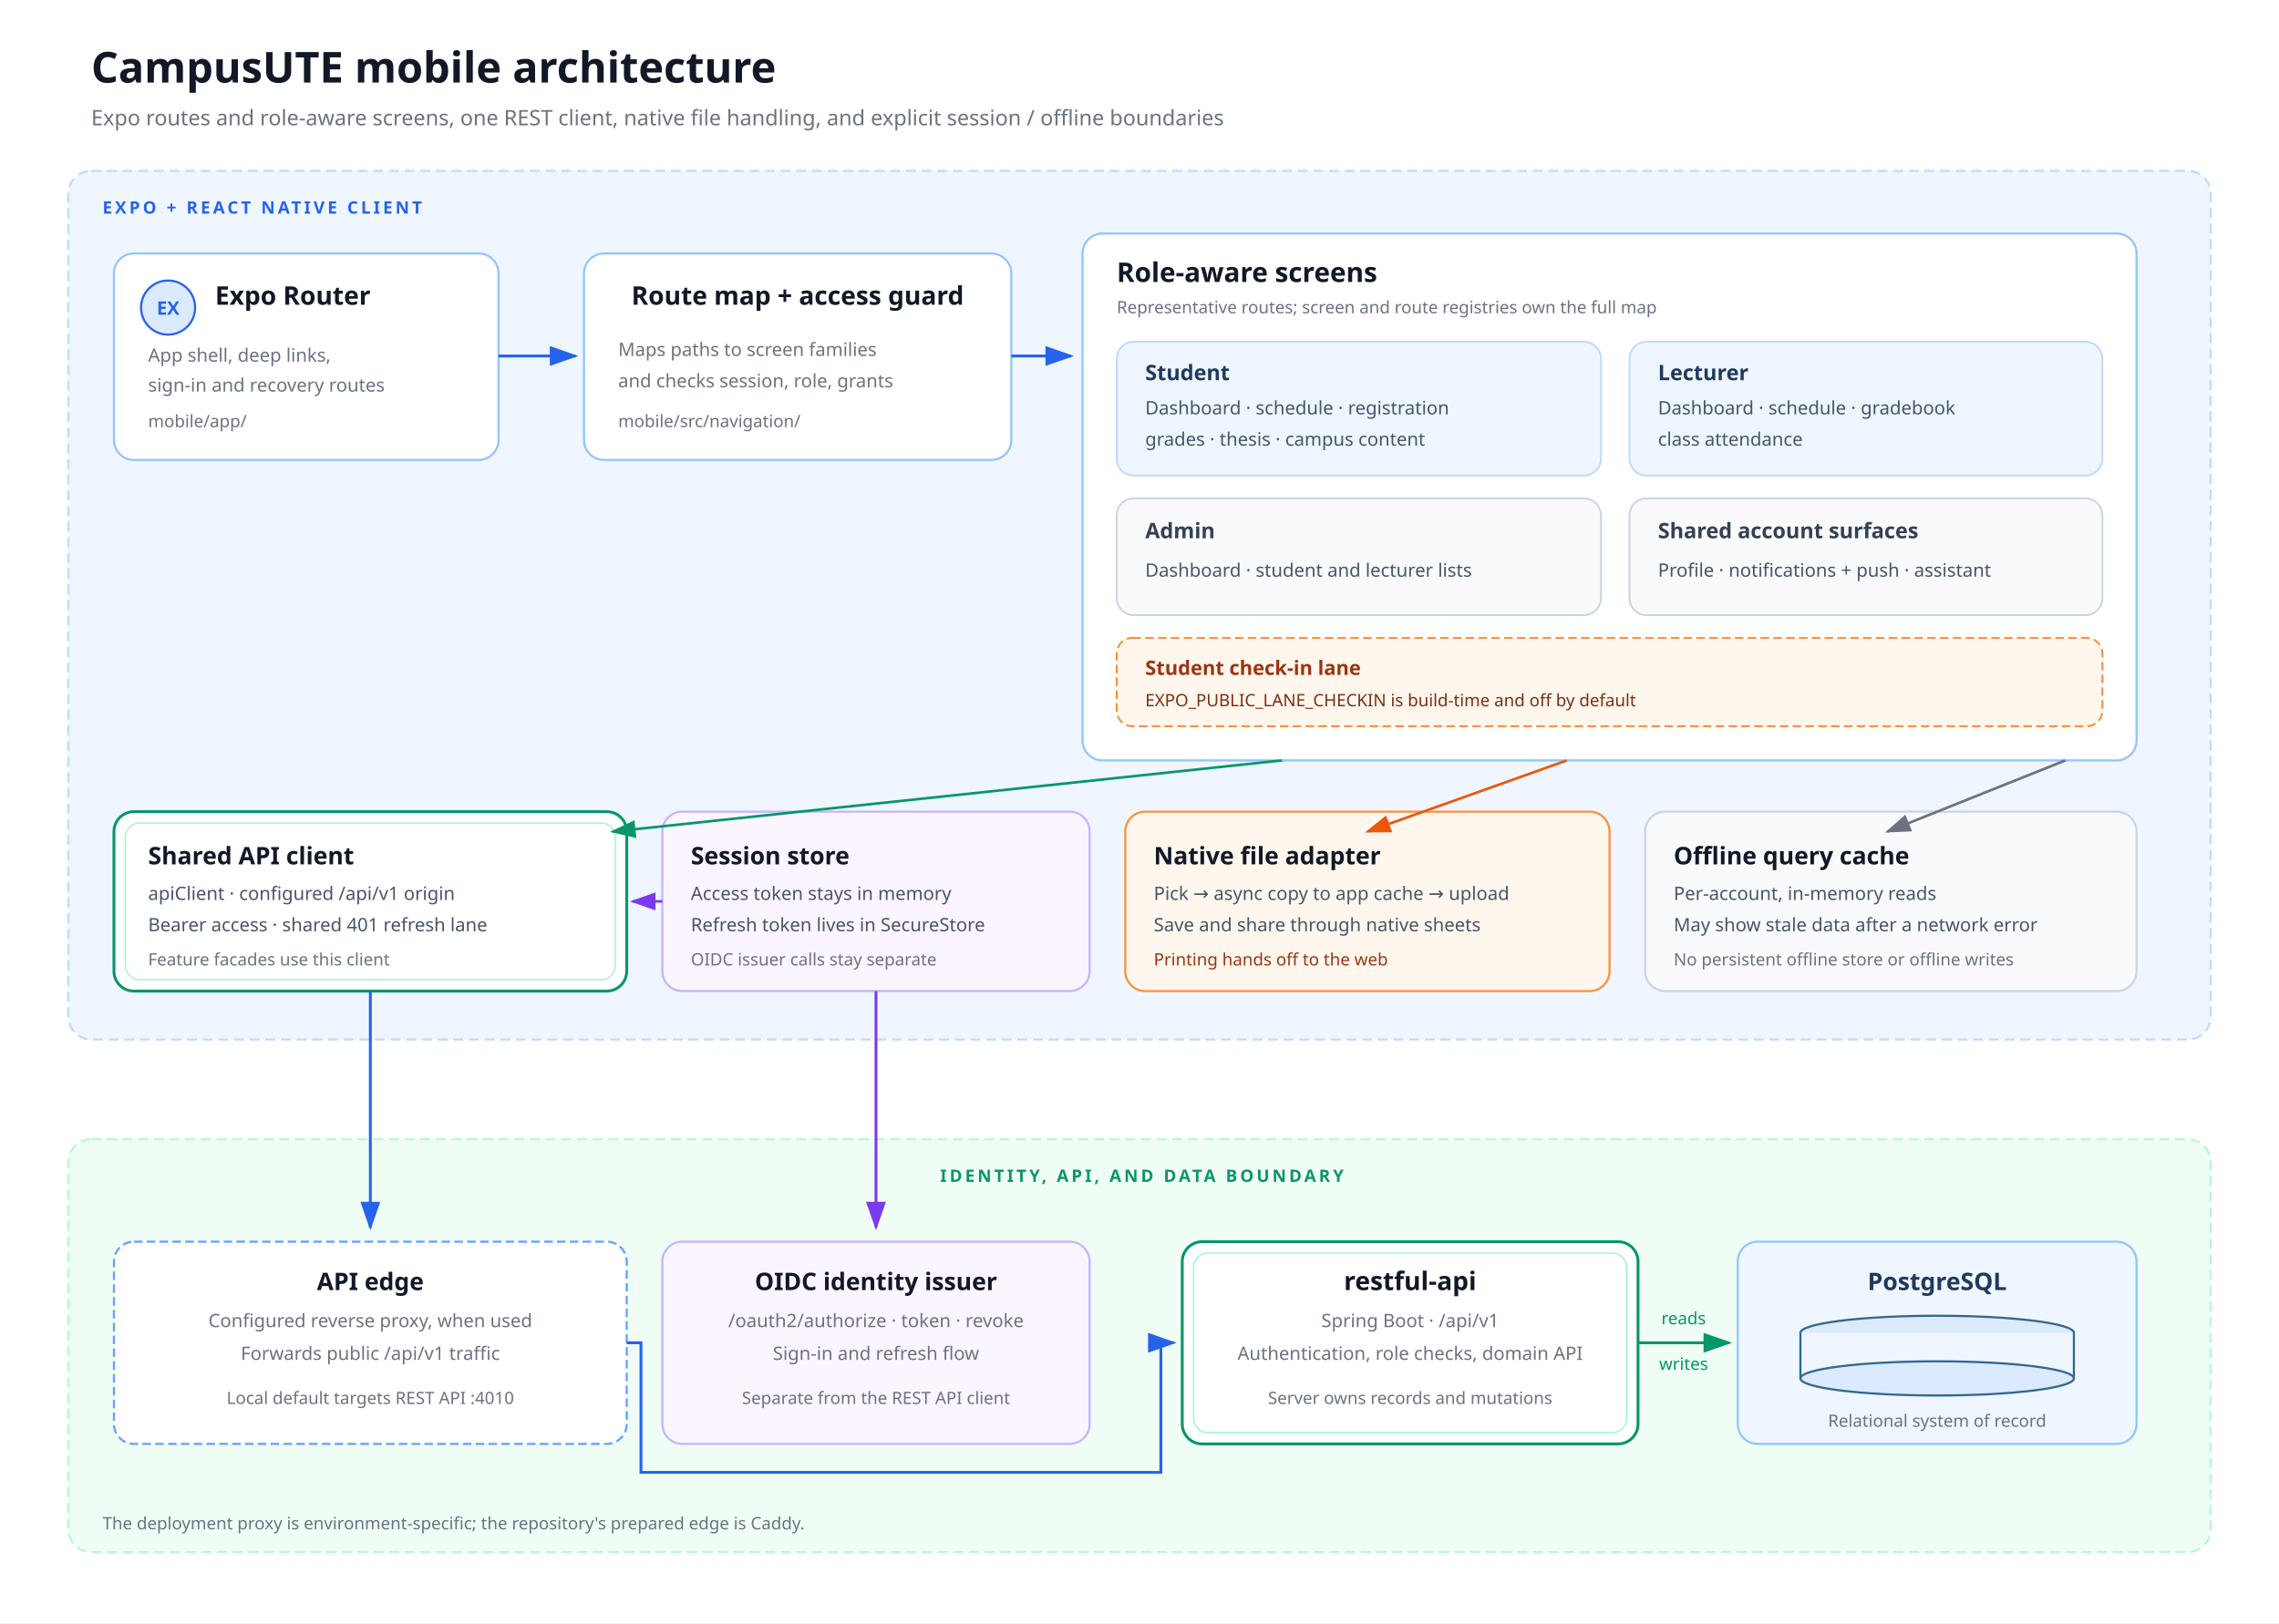
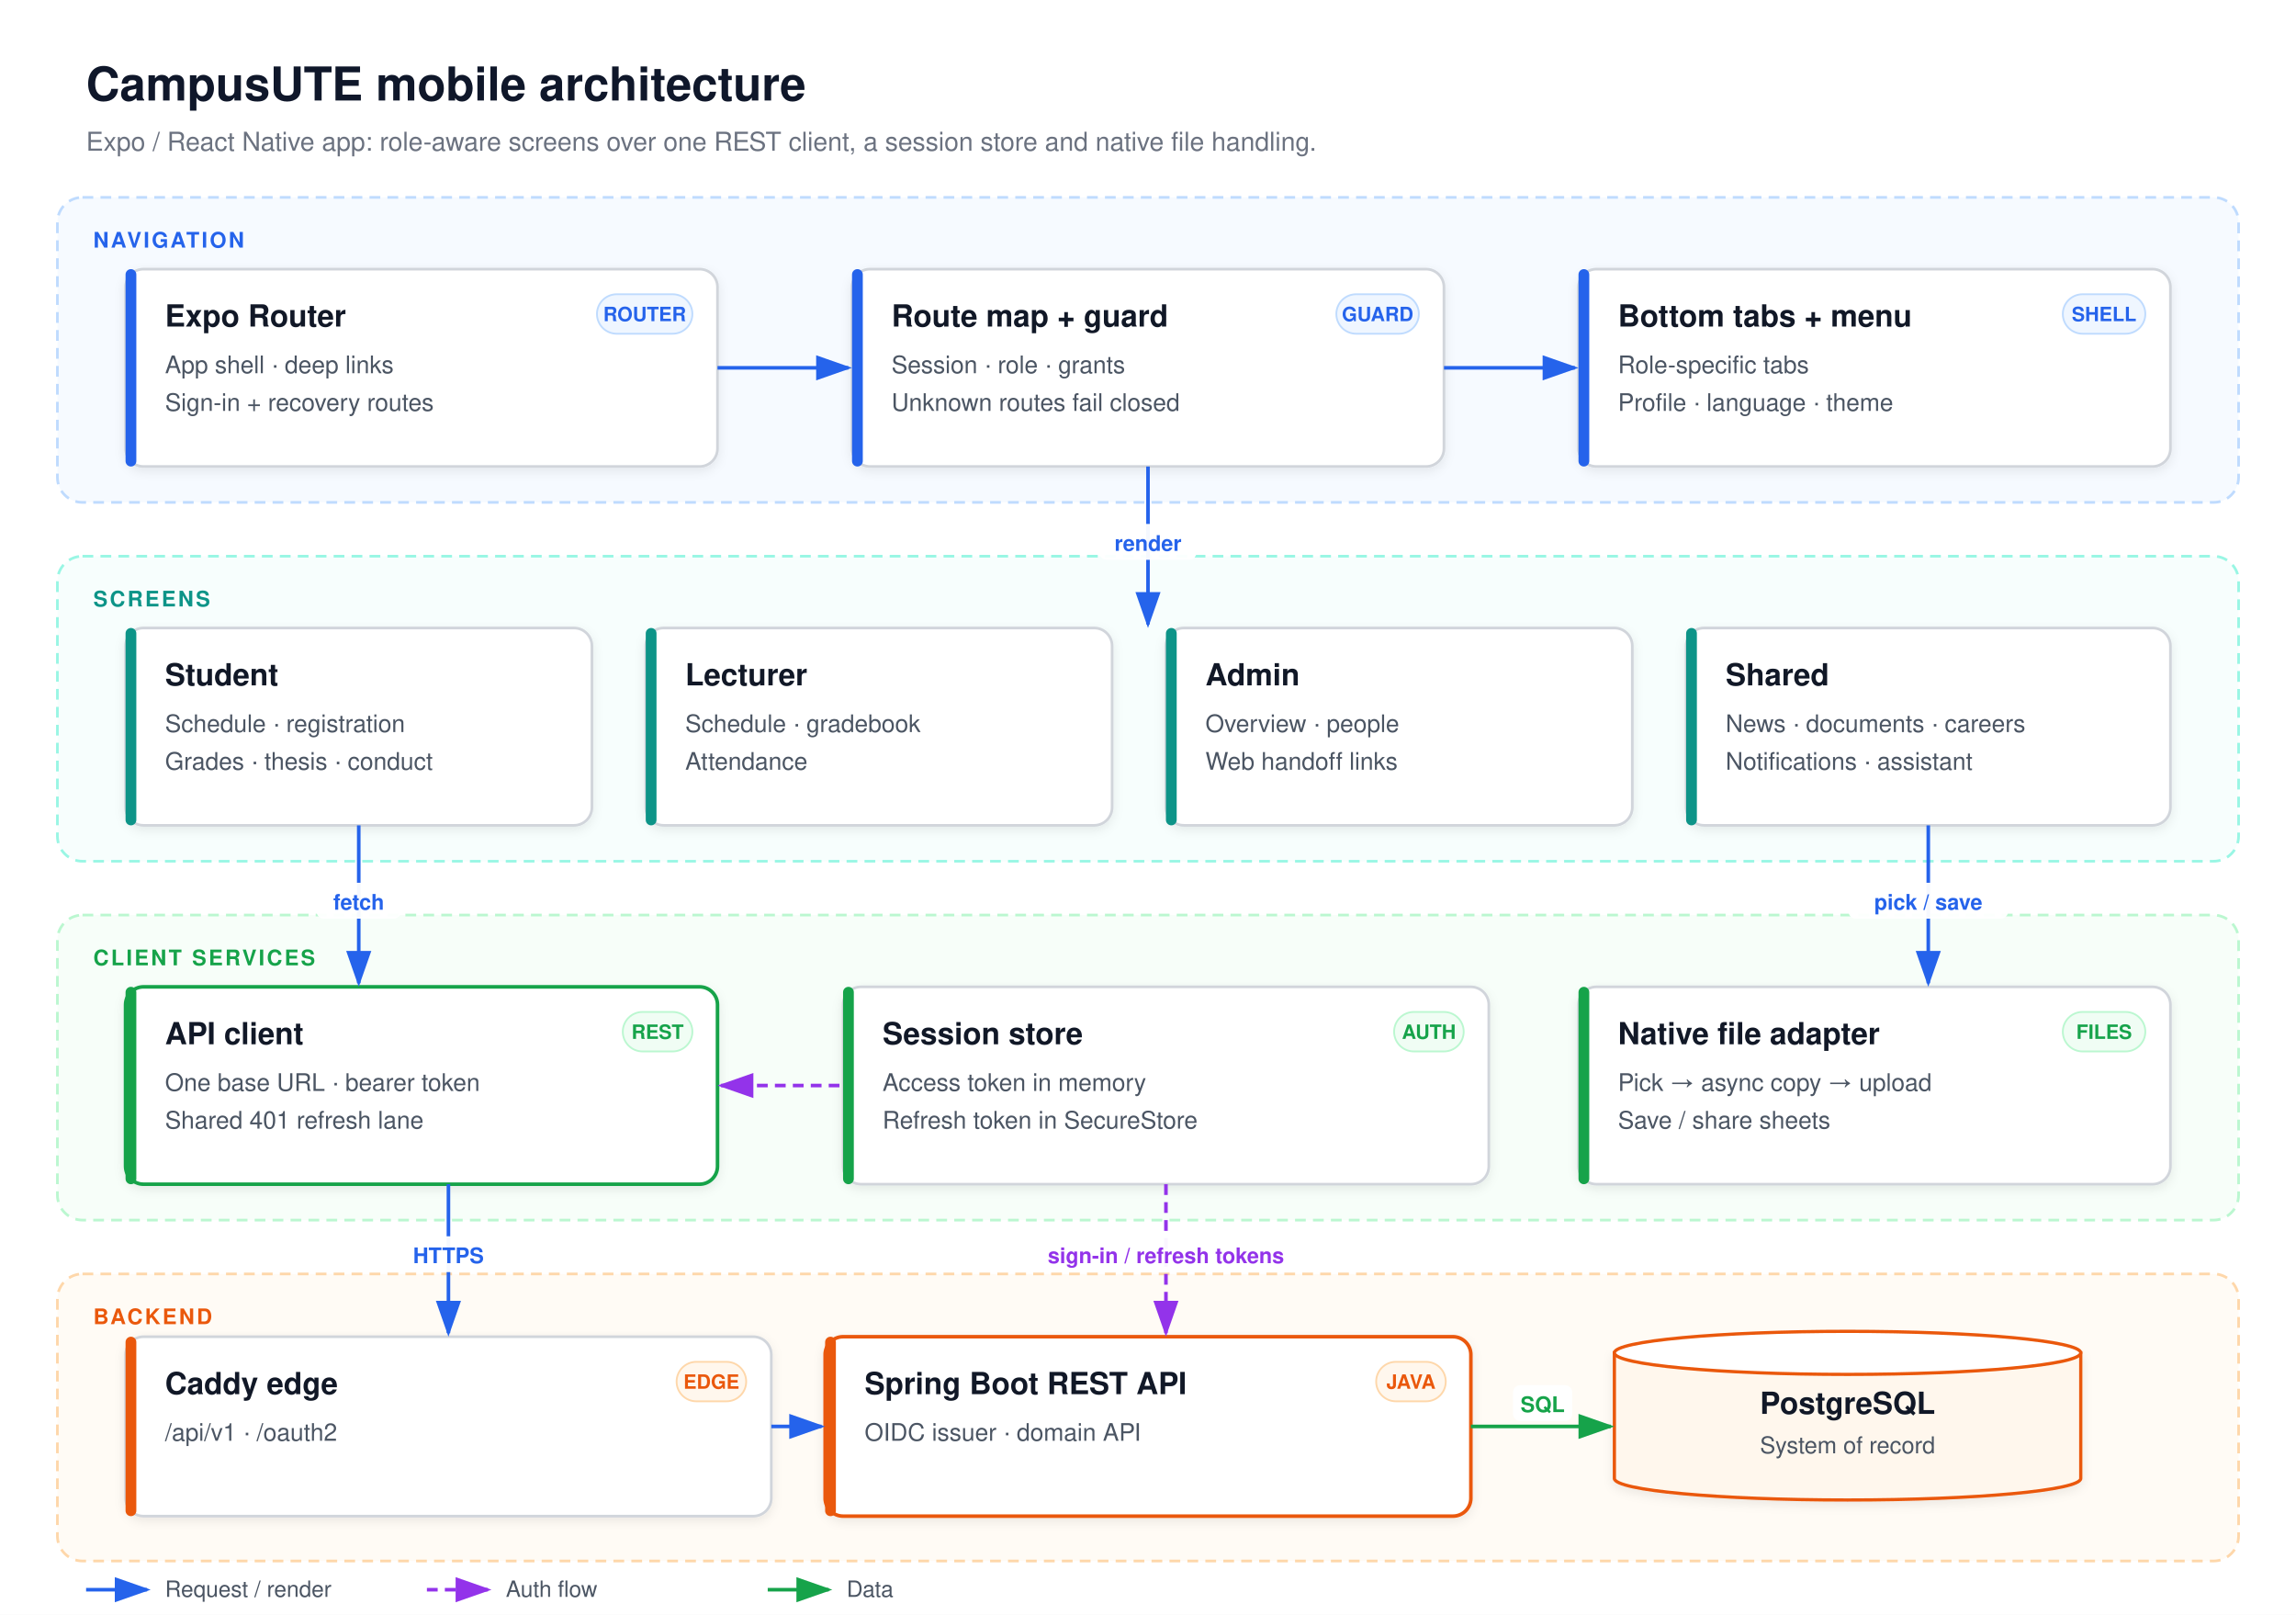
- <svg xmlns="http://www.w3.org/2000/svg" viewBox="0 0 1600 1140" width="1600" height="1140" role="img" aria-labelledby="title desc">
-   <style>
-     text { font-family: sans-serif; }
-   </style>
+ <svg xmlns="http://www.w3.org/2000/svg" viewBox="0 0 1280 900" width="1280" height="900">
+   <style>text{font-family:'Segoe UI', 'Helvetica Neue', Helvetica, Arial, sans-serif;}</style>
  <defs>
-     <marker id="arrow-blue" markerWidth="10" markerHeight="7" refX="9" refY="3.5" orient="auto">
+     <filter id="sh" x="-5%" y="-5%" width="110%" height="120%">
+       <feDropShadow dx="0" dy="2" stdDeviation="3" flood-color="#0f172a" flood-opacity="0.08" />
+     </filter>
+     <marker id="a-blue" markerWidth="10" markerHeight="7" refX="9" refY="3.5" orient="auto">
      <polygon points="0 0, 10 3.5, 0 7" fill="#2563eb" />
    </marker>
-     <marker id="arrow-green" markerWidth="10" markerHeight="7" refX="9" refY="3.5" orient="auto">
-       <polygon points="0 0, 10 3.5, 0 7" fill="#059669" />
+     <marker id="a-green" markerWidth="10" markerHeight="7" refX="9" refY="3.5" orient="auto">
+       <polygon points="0 0, 10 3.5, 0 7" fill="#16a34a" />
    </marker>
-     <marker id="arrow-orange" markerWidth="10" markerHeight="7" refX="9" refY="3.5" orient="auto">
+     <marker id="a-purple" markerWidth="10" markerHeight="7" refX="9" refY="3.5" orient="auto">
+       <polygon points="0 0, 10 3.5, 0 7" fill="#9333ea" />
+     </marker>
+     <marker id="a-orange" markerWidth="10" markerHeight="7" refX="9" refY="3.5" orient="auto">
      <polygon points="0 0, 10 3.5, 0 7" fill="#ea580c" />
    </marker>
-     <marker id="arrow-purple" markerWidth="10" markerHeight="7" refX="9" refY="3.5" orient="auto">
-       <polygon points="0 0, 10 3.5, 0 7" fill="#7c3aed" />
-     </marker>
-     <marker id="arrow-gray" markerWidth="10" markerHeight="7" refX="9" refY="3.5" orient="auto">
+     <marker id="a-gray" markerWidth="10" markerHeight="7" refX="9" refY="3.5" orient="auto">
      <polygon points="0 0, 10 3.5, 0 7" fill="#6b7280" />
    </marker>
  </defs>
-   <rect width="1600" height="1140" fill="#ffffff" />
-   <text x="64" y="58" fill="#111827" font-size="30" font-weight="700">CampusUTE mobile architecture</text>
-   <text x="64" y="88" fill="#6b7280" font-size="15">Expo routes and role-aware screens, one REST client, native file handling, and explicit session / offline boundaries</text>
-   <rect x="48" y="120" width="1504" height="610" rx="16" fill="#eff6ff" stroke="#bfdbfe" stroke-width="1.5" stroke-dasharray="7,4" />
-   <text x="72" y="150" fill="#2563eb" font-size="12" font-weight="700" letter-spacing="2">EXPO + REACT NATIVE CLIENT</text>
-   <rect x="80" y="178" width="270" height="145" rx="14" fill="#ffffff" stroke="#93c5fd" stroke-width="1.5" />
-   <circle cx="118" cy="216" r="19" fill="#dbeafe" stroke="#2563eb" stroke-width="1.5" />
-   <text x="118" y="221" text-anchor="middle" fill="#2563eb" font-size="13" font-weight="700">EX</text>
-   <text x="151" y="214" fill="#111827" font-size="18" font-weight="700">Expo Router</text>
-   <text x="104" y="254" fill="#6b7280" font-size="13">App shell, deep links,</text>
-   <text x="104" y="275" fill="#6b7280" font-size="13">sign-in and recovery routes</text>
-   <text x="104" y="300" fill="#6b7280" font-size="12">mobile/app/</text>
-   <rect x="410" y="178" width="300" height="145" rx="14" fill="#ffffff" stroke="#93c5fd" stroke-width="1.5" />
-   <text x="560" y="214" text-anchor="middle" fill="#111827" font-size="18" font-weight="700">Route map + access guard</text>
-   <text x="434" y="250" fill="#6b7280" font-size="13">Maps paths to screen families</text>
-   <text x="434" y="272" fill="#6b7280" font-size="13">and checks session, role, grants</text>
-   <text x="434" y="300" fill="#6b7280" font-size="12">mobile/src/navigation/</text>
-   <rect x="760" y="164" width="740" height="370" rx="14" fill="#ffffff" stroke="#93c5fd" stroke-width="1.5" />
-   <text x="784" y="198" fill="#111827" font-size="19" font-weight="700">Role-aware screens</text>
-   <text x="784" y="220" fill="#6b7280" font-size="12">Representative routes; screen and route registries own the full map</text>
-   <rect x="784" y="240" width="340" height="94" rx="12" fill="#eff6ff" stroke="#bfdbfe" stroke-width="1.3" />
-   <text x="804" y="267" fill="#1e3a5f" font-size="15" font-weight="700">Student</text>
-   <text x="804" y="291" fill="#475569" font-size="13">Dashboard · schedule · registration</text>
-   <text x="804" y="313" fill="#475569" font-size="13">grades · thesis · campus content</text>
-   <rect x="1144" y="240" width="332" height="94" rx="12" fill="#eff6ff" stroke="#bfdbfe" stroke-width="1.3" />
-   <text x="1164" y="267" fill="#1e3a5f" font-size="15" font-weight="700">Lecturer</text>
-   <text x="1164" y="291" fill="#475569" font-size="13">Dashboard · schedule · gradebook</text>
-   <text x="1164" y="313" fill="#475569" font-size="13">class attendance</text>
-   <rect x="784" y="350" width="340" height="82" rx="12" fill="#f8fafc" stroke="#cbd5e1" stroke-width="1.3" />
-   <text x="804" y="378" fill="#334155" font-size="15" font-weight="700">Admin</text>
-   <text x="804" y="405" fill="#475569" font-size="13">Dashboard · student and lecturer lists</text>
-   <rect x="1144" y="350" width="332" height="82" rx="12" fill="#f8fafc" stroke="#cbd5e1" stroke-width="1.3" />
-   <text x="1164" y="378" fill="#334155" font-size="15" font-weight="700">Shared account surfaces</text>
-   <text x="1164" y="405" fill="#475569" font-size="13">Profile · notifications + push · assistant</text>
-   <rect x="784" y="448" width="692" height="62" rx="11" fill="#fff7ed" stroke="#fb923c" stroke-width="1.4" stroke-dasharray="6,3" />
-   <text x="804" y="474" fill="#9a3412" font-size="14" font-weight="700">Student check-in lane</text>
-   <text x="804" y="496" fill="#7c2d12" font-size="12">EXPO_PUBLIC_LANE_CHECKIN is build-time and off by default</text>
-   <path d="M350 250 H404" fill="none" stroke="#2563eb" stroke-width="2" marker-end="url(#arrow-blue)" />
-   <path d="M710 250 H752" fill="none" stroke="#2563eb" stroke-width="2" marker-end="url(#arrow-blue)" />
-   <rect x="80" y="570" width="360" height="126" rx="14" fill="#ffffff" stroke="#059669" stroke-width="2" />
-   <rect x="88" y="578" width="344" height="110" rx="10" fill="none" stroke="#a7f3d0" stroke-width="1" />
-   <text x="104" y="607" fill="#111827" font-size="17" font-weight="700">Shared API client</text>
-   <text x="104" y="632" fill="#475569" font-size="13">apiClient · configured /api/v1 origin</text>
-   <text x="104" y="654" fill="#475569" font-size="13">Bearer access · shared 401 refresh lane</text>
-   <text x="104" y="678" fill="#6b7280" font-size="12">Feature facades use this client</text>
-   <rect x="465" y="570" width="300" height="126" rx="14" fill="#faf5ff" stroke="#c4b5fd" stroke-width="1.5" />
-   <text x="485" y="607" fill="#111827" font-size="17" font-weight="700">Session store</text>
-   <text x="485" y="632" fill="#475569" font-size="13">Access token stays in memory</text>
-   <text x="485" y="654" fill="#475569" font-size="13">Refresh token lives in SecureStore</text>
-   <text x="485" y="678" fill="#6b7280" font-size="12">OIDC issuer calls stay separate</text>
-   <rect x="790" y="570" width="340" height="126" rx="14" fill="#fff7ed" stroke="#fb923c" stroke-width="1.5" />
-   <text x="810" y="607" fill="#111827" font-size="17" font-weight="700">Native file adapter</text>
-   <text x="810" y="632" fill="#475569" font-size="13">Pick → async copy to app cache → upload</text>
-   <text x="810" y="654" fill="#475569" font-size="13">Save and share through native sheets</text>
-   <text x="810" y="678" fill="#9a3412" font-size="12">Printing hands off to the web</text>
-   <rect x="1155" y="570" width="345" height="126" rx="14" fill="#f8fafc" stroke="#cbd5e1" stroke-width="1.5" />
-   <text x="1175" y="607" fill="#111827" font-size="17" font-weight="700">Offline query cache</text>
-   <text x="1175" y="632" fill="#475569" font-size="13">Per-account, in-memory reads</text>
-   <text x="1175" y="654" fill="#475569" font-size="13">May show stale data after a network error</text>
-   <text x="1175" y="678" fill="#6b7280" font-size="12">No persistent offline store or offline writes</text>
-   <path d="M900 534 L430 584" fill="none" stroke="#059669" stroke-width="1.8" marker-end="url(#arrow-green)" />
-   <path d="M1100 534 L960 584" fill="none" stroke="#ea580c" stroke-width="1.8" marker-end="url(#arrow-orange)" />
-   <path d="M1450 534 L1325 584" fill="none" stroke="#6b7280" stroke-width="1.8" marker-end="url(#arrow-gray)" />
-   <path d="M465 633 H444" fill="none" stroke="#7c3aed" stroke-width="1.8" marker-end="url(#arrow-purple)" />
-   <rect x="48" y="800" width="1504" height="290" rx="16" fill="#f0fdf4" stroke="#bbf7d0" stroke-width="1.5" stroke-dasharray="7,4" />
-   <text x="660" y="830" fill="#059669" font-size="12" font-weight="700" letter-spacing="2">IDENTITY, API, AND DATA BOUNDARY</text>
-   <rect x="80" y="872" width="360" height="142" rx="14" fill="#ffffff" stroke="#60a5fa" stroke-width="1.5" stroke-dasharray="6,3" />
-   <text x="260" y="906" text-anchor="middle" fill="#111827" font-size="17" font-weight="700">API edge</text>
-   <text x="260" y="932" text-anchor="middle" fill="#6b7280" font-size="13">Configured reverse proxy, when used</text>
-   <text x="260" y="955" text-anchor="middle" fill="#6b7280" font-size="13">Forwards public /api/v1 traffic</text>
-   <text x="260" y="986" text-anchor="middle" fill="#6b7280" font-size="12">Local default targets REST API :4010</text>
-   <rect x="465" y="872" width="300" height="142" rx="14" fill="#faf5ff" stroke="#c4b5fd" stroke-width="1.5" />
-   <text x="615" y="906" text-anchor="middle" fill="#111827" font-size="17" font-weight="700">OIDC identity issuer</text>
-   <text x="615" y="932" text-anchor="middle" fill="#6b7280" font-size="13">/oauth2/authorize · token · revoke</text>
-   <text x="615" y="955" text-anchor="middle" fill="#6b7280" font-size="13">Sign-in and refresh flow</text>
-   <text x="615" y="986" text-anchor="middle" fill="#6b7280" font-size="12">Separate from the REST API client</text>
-   <rect x="830" y="872" width="320" height="142" rx="14" fill="#ffffff" stroke="#059669" stroke-width="2" />
-   <rect x="838" y="880" width="304" height="126" rx="10" fill="none" stroke="#a7f3d0" stroke-width="1" />
-   <text x="990" y="906" text-anchor="middle" fill="#111827" font-size="18" font-weight="700">restful-api</text>
-   <text x="990" y="932" text-anchor="middle" fill="#6b7280" font-size="13">Spring Boot · /api/v1</text>
-   <text x="990" y="955" text-anchor="middle" fill="#6b7280" font-size="13">Authentication, role checks, domain API</text>
-   <text x="990" y="986" text-anchor="middle" fill="#6b7280" font-size="12">Server owns records and mutations</text>
-   <rect x="1220" y="872" width="280" height="142" rx="14" fill="#eff6ff" stroke="#93c5fd" stroke-width="1.5" />
-   <text x="1360" y="906" text-anchor="middle" fill="#1e3a5f" font-size="17" font-weight="700">PostgreSQL</text>
-   <ellipse cx="1360" cy="936" rx="96" ry="12" fill="#dbeafe" stroke="#336791" stroke-width="1.5" />
-   <rect x="1264" y="936" width="192" height="32" fill="#eff6ff" />
-   <line x1="1264" y1="936" x2="1264" y2="968" stroke="#336791" stroke-width="1.5" />
-   <line x1="1456" y1="936" x2="1456" y2="968" stroke="#336791" stroke-width="1.5" />
-   <ellipse cx="1360" cy="968" rx="96" ry="12" fill="#dbeafe" stroke="#336791" stroke-width="1.5" />
-   <text x="1360" y="1002" text-anchor="middle" fill="#6b7280" font-size="12">Relational system of record</text>
-   <path d="M260 696 V862" fill="none" stroke="#2563eb" stroke-width="2" marker-end="url(#arrow-blue)" />
-   <path d="M615 696 V862" fill="none" stroke="#7c3aed" stroke-width="2" marker-end="url(#arrow-purple)" />
-   <path d="M440 943 H450 V1034 H815 V943 H824" fill="none" stroke="#2563eb" stroke-width="2" marker-end="url(#arrow-blue)" />
-   <path d="M1150 943 H1214" fill="none" stroke="#059669" stroke-width="2" marker-end="url(#arrow-green)" />
-   <text x="1182" y="930" text-anchor="middle" fill="#059669" font-size="12">reads</text>
-   <text x="1182" y="962" text-anchor="middle" fill="#059669" font-size="12">writes</text>
-   <text x="72" y="1074" fill="#6b7280" font-size="12">The deployment proxy is environment-specific; the repository's prepared edge is Caddy.</text>
+   <rect width="1280" height="900" fill="#ffffff" />
+   <text x="48" y="56" font-size="26" font-weight="700" fill="#0f172a" text-anchor="start">CampusUTE mobile architecture</text>
+   <text x="48" y="84" font-size="14.5" font-weight="400" fill="#6b7280" text-anchor="start">Expo / React Native app: role-aware screens over one REST client, a session store and native file handling.</text>
+   <rect x="32" y="110" width="1216" height="170" rx="14" fill="#eff6ff" fill-opacity="0.55" stroke="#bfdbfe" stroke-width="1.5" stroke-dasharray="6,4" />
+   <text x="52" y="138" font-size="12" font-weight="700" fill="#2563eb" text-anchor="start" letter-spacing="1.2">NAVIGATION</text>
+   <rect x="70" y="150" width="330" height="110" rx="10" fill="#ffffff" stroke="#d1d5db" stroke-width="1.5" filter="url(#sh)" />
+   <rect x="70" y="150" width="6" height="110" rx="3" fill="#2563eb" />
+   <rect x="332.8" y="164" width="53.2" height="22" rx="11" fill="#eff6ff" stroke="#bfdbfe" />
+   <text x="359.4" y="179" font-size="11" font-weight="600" fill="#2563eb" text-anchor="middle">ROUTER</text>
+   <text x="92" y="182" font-size="17" font-weight="650" fill="#111827" text-anchor="start">Expo Router</text>
+   <text x="92" y="208" font-size="13.5" font-weight="400" fill="#4b5563" text-anchor="start">App shell · deep links</text>
+   <text x="92" y="229" font-size="13.5" font-weight="400" fill="#4b5563" text-anchor="start">Sign-in + recovery routes</text>
+   <rect x="475" y="150" width="330" height="110" rx="10" fill="#ffffff" stroke="#d1d5db" stroke-width="1.5" filter="url(#sh)" />
+   <rect x="475" y="150" width="6" height="110" rx="3" fill="#2563eb" />
+   <rect x="745.0" y="164" width="46.0" height="22" rx="11" fill="#eff6ff" stroke="#bfdbfe" />
+   <text x="768.0" y="179" font-size="11" font-weight="600" fill="#2563eb" text-anchor="middle">GUARD</text>
+   <text x="497" y="182" font-size="17" font-weight="650" fill="#111827" text-anchor="start">Route map + guard</text>
+   <text x="497" y="208" font-size="13.5" font-weight="400" fill="#4b5563" text-anchor="start">Session · role · grants</text>
+   <text x="497" y="229" font-size="13.5" font-weight="400" fill="#4b5563" text-anchor="start">Unknown routes fail closed</text>
+   <rect x="880" y="150" width="330" height="110" rx="10" fill="#ffffff" stroke="#d1d5db" stroke-width="1.5" filter="url(#sh)" />
+   <rect x="880" y="150" width="6" height="110" rx="3" fill="#2563eb" />
+   <rect x="1150.0" y="164" width="46.0" height="22" rx="11" fill="#eff6ff" stroke="#bfdbfe" />
+   <text x="1173.0" y="179" font-size="11" font-weight="600" fill="#2563eb" text-anchor="middle">SHELL</text>
+   <text x="902" y="182" font-size="17" font-weight="650" fill="#111827" text-anchor="start">Bottom tabs + menu</text>
+   <text x="902" y="208" font-size="13.5" font-weight="400" fill="#4b5563" text-anchor="start">Role-specific tabs</text>
+   <text x="902" y="229" font-size="13.5" font-weight="400" fill="#4b5563" text-anchor="start">Profile · language · theme</text>
+   <rect x="32" y="310" width="1216" height="170" rx="14" fill="#f0fdfa" fill-opacity="0.55" stroke="#99f6e4" stroke-width="1.5" stroke-dasharray="6,4" />
+   <text x="52" y="338" font-size="12" font-weight="700" fill="#0d9488" text-anchor="start" letter-spacing="1.2">SCREENS</text>
+   <rect x="70" y="350" width="260" height="110" rx="10" fill="#ffffff" stroke="#d1d5db" stroke-width="1.5" filter="url(#sh)" />
+   <rect x="70" y="350" width="6" height="110" rx="3" fill="#0d9488" />
+   <text x="92" y="382" font-size="17" font-weight="650" fill="#111827" text-anchor="start">Student</text>
+   <text x="92" y="408" font-size="13.5" font-weight="400" fill="#4b5563" text-anchor="start">Schedule · registration</text>
+   <text x="92" y="429" font-size="13.5" font-weight="400" fill="#4b5563" text-anchor="start">Grades · thesis · conduct</text>
+   <rect x="360" y="350" width="260" height="110" rx="10" fill="#ffffff" stroke="#d1d5db" stroke-width="1.5" filter="url(#sh)" />
+   <rect x="360" y="350" width="6" height="110" rx="3" fill="#0d9488" />
+   <text x="382" y="382" font-size="17" font-weight="650" fill="#111827" text-anchor="start">Lecturer</text>
+   <text x="382" y="408" font-size="13.5" font-weight="400" fill="#4b5563" text-anchor="start">Schedule · gradebook</text>
+   <text x="382" y="429" font-size="13.5" font-weight="400" fill="#4b5563" text-anchor="start">Attendance</text>
+   <rect x="650" y="350" width="260" height="110" rx="10" fill="#ffffff" stroke="#d1d5db" stroke-width="1.5" filter="url(#sh)" />
+   <rect x="650" y="350" width="6" height="110" rx="3" fill="#0d9488" />
+   <text x="672" y="382" font-size="17" font-weight="650" fill="#111827" text-anchor="start">Admin</text>
+   <text x="672" y="408" font-size="13.5" font-weight="400" fill="#4b5563" text-anchor="start">Overview · people</text>
+   <text x="672" y="429" font-size="13.5" font-weight="400" fill="#4b5563" text-anchor="start">Web handoff links</text>
+   <rect x="940" y="350" width="270" height="110" rx="10" fill="#ffffff" stroke="#d1d5db" stroke-width="1.5" filter="url(#sh)" />
+   <rect x="940" y="350" width="6" height="110" rx="3" fill="#0d9488" />
+   <text x="962" y="382" font-size="17" font-weight="650" fill="#111827" text-anchor="start">Shared</text>
+   <text x="962" y="408" font-size="13.5" font-weight="400" fill="#4b5563" text-anchor="start">News · documents · careers</text>
+   <text x="962" y="429" font-size="13.5" font-weight="400" fill="#4b5563" text-anchor="start">Notifications · assistant</text>
+   <rect x="32" y="510" width="1216" height="170" rx="14" fill="#f0fdf4" fill-opacity="0.55" stroke="#bbf7d0" stroke-width="1.5" stroke-dasharray="6,4" />
+   <text x="52" y="538" font-size="12" font-weight="700" fill="#16a34a" text-anchor="start" letter-spacing="1.2">CLIENT SERVICES</text>
+   <rect x="70" y="550" width="330" height="110" rx="10" fill="#ffffff" stroke="#16a34a" stroke-width="2" filter="url(#sh)" />
+   <rect x="70" y="550" width="6" height="110" rx="3" fill="#16a34a" />
+   <rect x="347.2" y="564" width="38.8" height="22" rx="11" fill="#f0fdf4" stroke="#bbf7d0" />
+   <text x="366.6" y="579" font-size="11" font-weight="600" fill="#16a34a" text-anchor="middle">REST</text>
+   <text x="92" y="582" font-size="17" font-weight="650" fill="#111827" text-anchor="start">API client</text>
+   <text x="92" y="608" font-size="13.5" font-weight="400" fill="#4b5563" text-anchor="start">One base URL · bearer token</text>
+   <text x="92" y="629" font-size="13.5" font-weight="400" fill="#4b5563" text-anchor="start">Shared 401 refresh lane</text>
+   <rect x="470" y="550" width="360" height="110" rx="10" fill="#ffffff" stroke="#d1d5db" stroke-width="1.5" filter="url(#sh)" />
+   <rect x="470" y="550" width="6" height="110" rx="3" fill="#16a34a" />
+   <rect x="777.2" y="564" width="38.8" height="22" rx="11" fill="#f0fdf4" stroke="#bbf7d0" />
+   <text x="796.6" y="579" font-size="11" font-weight="600" fill="#16a34a" text-anchor="middle">AUTH</text>
+   <text x="492" y="582" font-size="17" font-weight="650" fill="#111827" text-anchor="start">Session store</text>
+   <text x="492" y="608" font-size="13.5" font-weight="400" fill="#4b5563" text-anchor="start">Access token in memory</text>
+   <text x="492" y="629" font-size="13.5" font-weight="400" fill="#4b5563" text-anchor="start">Refresh token in SecureStore</text>
+   <rect x="880" y="550" width="330" height="110" rx="10" fill="#ffffff" stroke="#d1d5db" stroke-width="1.5" filter="url(#sh)" />
+   <rect x="880" y="550" width="6" height="110" rx="3" fill="#16a34a" />
+   <rect x="1150.0" y="564" width="46.0" height="22" rx="11" fill="#f0fdf4" stroke="#bbf7d0" />
+   <text x="1173.0" y="579" font-size="11" font-weight="600" fill="#16a34a" text-anchor="middle">FILES</text>
+   <text x="902" y="582" font-size="17" font-weight="650" fill="#111827" text-anchor="start">Native file adapter</text>
+   <text x="902" y="608" font-size="13.5" font-weight="400" fill="#4b5563" text-anchor="start">Pick → async copy → upload</text>
+   <text x="902" y="629" font-size="13.5" font-weight="400" fill="#4b5563" text-anchor="start">Save / share sheets</text>
+   <rect x="32" y="710" width="1216" height="160" rx="14" fill="#fff7ed" fill-opacity="0.55" stroke="#fed7aa" stroke-width="1.5" stroke-dasharray="6,4" />
+   <text x="52" y="738" font-size="12" font-weight="700" fill="#ea580c" text-anchor="start" letter-spacing="1.2">BACKEND</text>
+   <rect x="70" y="745" width="360" height="100" rx="10" fill="#ffffff" stroke="#d1d5db" stroke-width="1.5" filter="url(#sh)" />
+   <rect x="70" y="745" width="6" height="100" rx="3" fill="#ea580c" />
+   <rect x="377.2" y="759" width="38.8" height="22" rx="11" fill="#fff7ed" stroke="#fed7aa" />
+   <text x="396.6" y="774" font-size="11" font-weight="600" fill="#ea580c" text-anchor="middle">EDGE</text>
+   <text x="92" y="777" font-size="17" font-weight="650" fill="#111827" text-anchor="start">Caddy edge</text>
+   <text x="92" y="803" font-size="13.5" font-weight="400" fill="#4b5563" text-anchor="start">/api/v1 · /oauth2</text>
+   <rect x="460" y="745" width="360" height="100" rx="10" fill="#ffffff" stroke="#ea580c" stroke-width="2" filter="url(#sh)" />
+   <rect x="460" y="745" width="6" height="100" rx="3" fill="#ea580c" />
+   <rect x="767.2" y="759" width="38.8" height="22" rx="11" fill="#fff7ed" stroke="#fed7aa" />
+   <text x="786.6" y="774" font-size="11" font-weight="600" fill="#ea580c" text-anchor="middle">JAVA</text>
+   <text x="482" y="777" font-size="17" font-weight="650" fill="#111827" text-anchor="start">Spring Boot REST API</text>
+   <text x="482" y="803" font-size="13.5" font-weight="400" fill="#4b5563" text-anchor="start">OIDC issuer · domain API</text>
+   <path d="M 900.0,754 L 900.0,824 A 130.0,12 0 0 0 1160.0,824 L 1160.0,754 Z" fill="#fff7ed" stroke="#ea580c" stroke-width="1.8" filter="url(#sh)" />
+   <ellipse cx="1030" cy="754" rx="130.0" ry="12" fill="#ffffff" stroke="#ea580c" stroke-width="1.8" />
+   <text x="1030" y="788" font-size="17" font-weight="650" fill="#111827" text-anchor="middle">PostgreSQL</text>
+   <text x="1030" y="810" font-size="13" font-weight="400" fill="#4b5563" text-anchor="middle">System of record</text>
+   <path d="M 400,205 L 473,205" fill="none" stroke="#2563eb" stroke-width="2" marker-end="url(#a-blue)" />
+   <path d="M 805,205 L 878,205" fill="none" stroke="#2563eb" stroke-width="2" marker-end="url(#a-blue)" />
+   <path d="M 640,260 L 640,348" fill="none" stroke="#2563eb" stroke-width="2" marker-end="url(#a-blue)" />
+   <rect x="613.0" y="292" width="54" height="20" rx="4" fill="#ffffff" opacity="0.95" />
+   <text x="640" y="307" font-size="12" font-weight="600" fill="#2563eb" text-anchor="middle">render</text>
+   <path d="M 200,460 L 200,548" fill="none" stroke="#2563eb" stroke-width="2" marker-end="url(#a-blue)" />
+   <rect x="176.5" y="492" width="47" height="20" rx="4" fill="#ffffff" opacity="0.95" />
+   <text x="200" y="507" font-size="12" font-weight="600" fill="#2563eb" text-anchor="middle">fetch</text>
+   <path d="M 1075,460 L 1075,548" fill="none" stroke="#2563eb" stroke-width="2" marker-end="url(#a-blue)" />
+   <rect x="1030.5" y="492" width="89" height="20" rx="4" fill="#ffffff" opacity="0.95" />
+   <text x="1075" y="507" font-size="12" font-weight="600" fill="#2563eb" text-anchor="middle">pick / save</text>
+   <path d="M 468,605 L 402,605" fill="none" stroke="#9333ea" stroke-width="2" stroke-dasharray="6,4" marker-end="url(#a-purple)" />
+   <path d="M 250,660 L 250,743" fill="none" stroke="#2563eb" stroke-width="2" marker-end="url(#a-blue)" />
+   <rect x="226.5" y="689" width="47" height="20" rx="4" fill="#ffffff" opacity="0.95" />
+   <text x="250" y="704" font-size="12" font-weight="600" fill="#2563eb" text-anchor="middle">HTTPS</text>
+   <path d="M 650,660 L 650,743" fill="none" stroke="#9333ea" stroke-width="2" stroke-dasharray="6,4" marker-end="url(#a-purple)" />
+   <rect x="560.0" y="689" width="180" height="20" rx="4" fill="#ffffff" opacity="0.95" />
+   <text x="650" y="704" font-size="12" font-weight="600" fill="#9333ea" text-anchor="middle">sign-in / refresh tokens</text>
+   <path d="M 430,795 L 458,795" fill="none" stroke="#2563eb" stroke-width="2" marker-end="url(#a-blue)" />
+   <path d="M 820,795 L 898,795" fill="none" stroke="#16a34a" stroke-width="2" marker-end="url(#a-green)" />
+   <rect x="843.5" y="772" width="33" height="20" rx="4" fill="#ffffff" opacity="0.95" />
+   <text x="860" y="787" font-size="12" font-weight="600" fill="#16a34a" text-anchor="middle">SQL</text>
+   <line x1="48" y1="886" x2="82" y2="886" stroke="#2563eb" stroke-width="2" marker-end="url(#a-blue)" />
+   <text x="92" y="890" font-size="12.5" font-weight="400" fill="#4b5563" text-anchor="start">Request / render</text>
+   <line x1="238" y1="886" x2="272" y2="886" stroke="#9333ea" stroke-width="2" stroke-dasharray="6,4" marker-end="url(#a-purple)" />
+   <text x="282" y="890" font-size="12.5" font-weight="400" fill="#4b5563" text-anchor="start">Auth flow</text>
+   <line x1="428" y1="886" x2="462" y2="886" stroke="#16a34a" stroke-width="2" marker-end="url(#a-green)" />
+   <text x="472" y="890" font-size="12.5" font-weight="400" fill="#4b5563" text-anchor="start">Data</text>
</svg>
